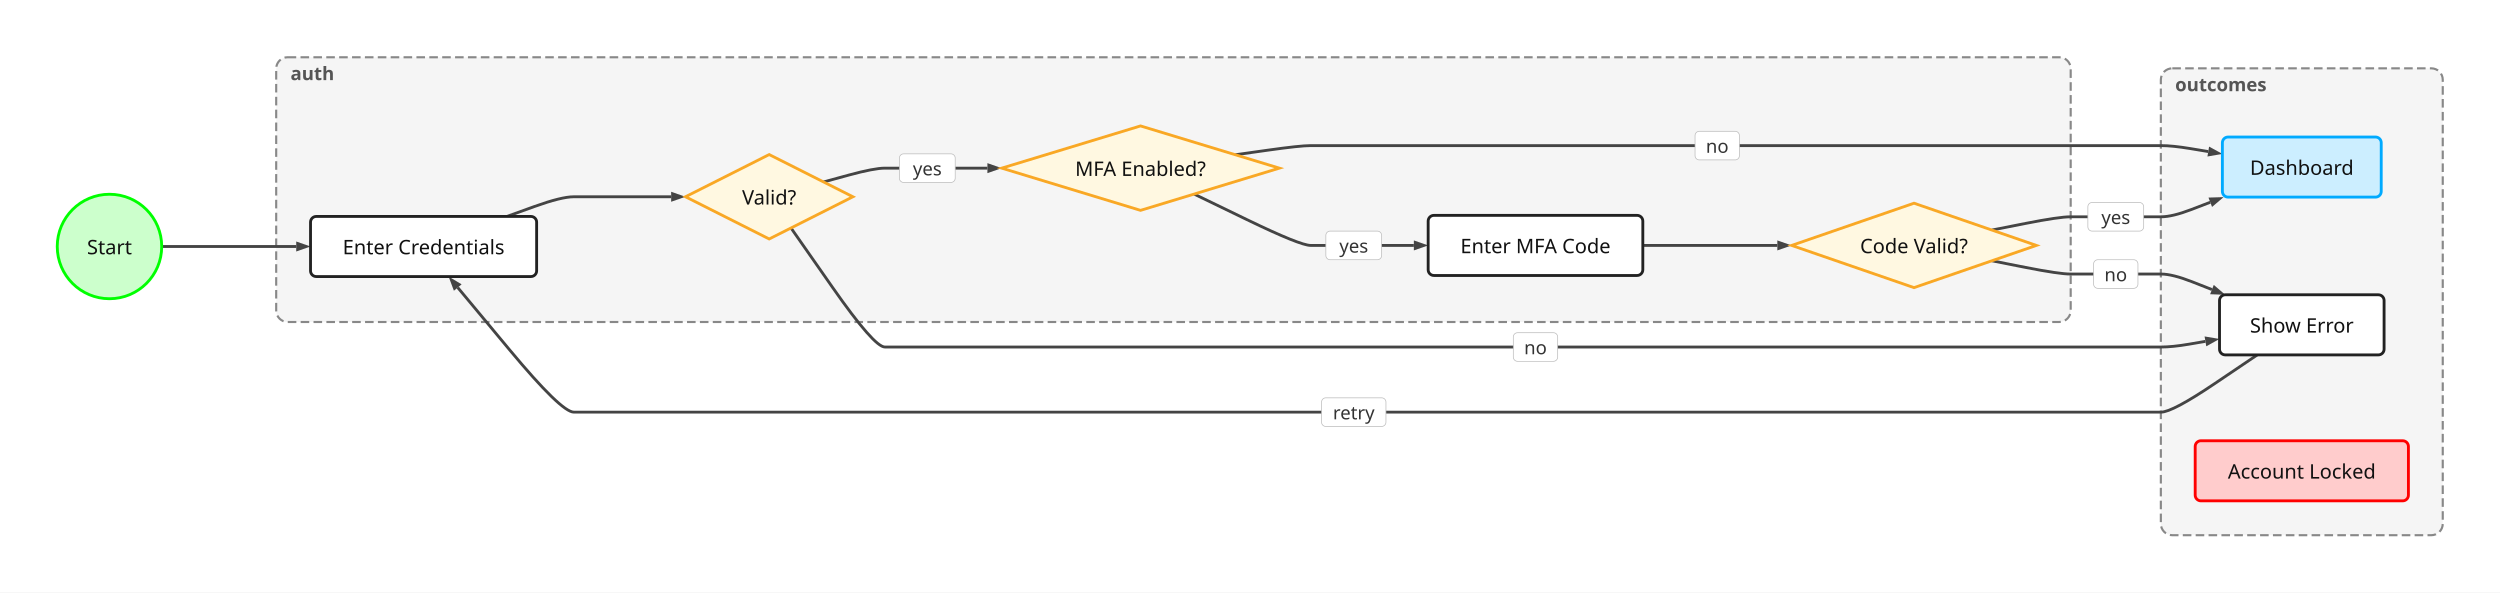
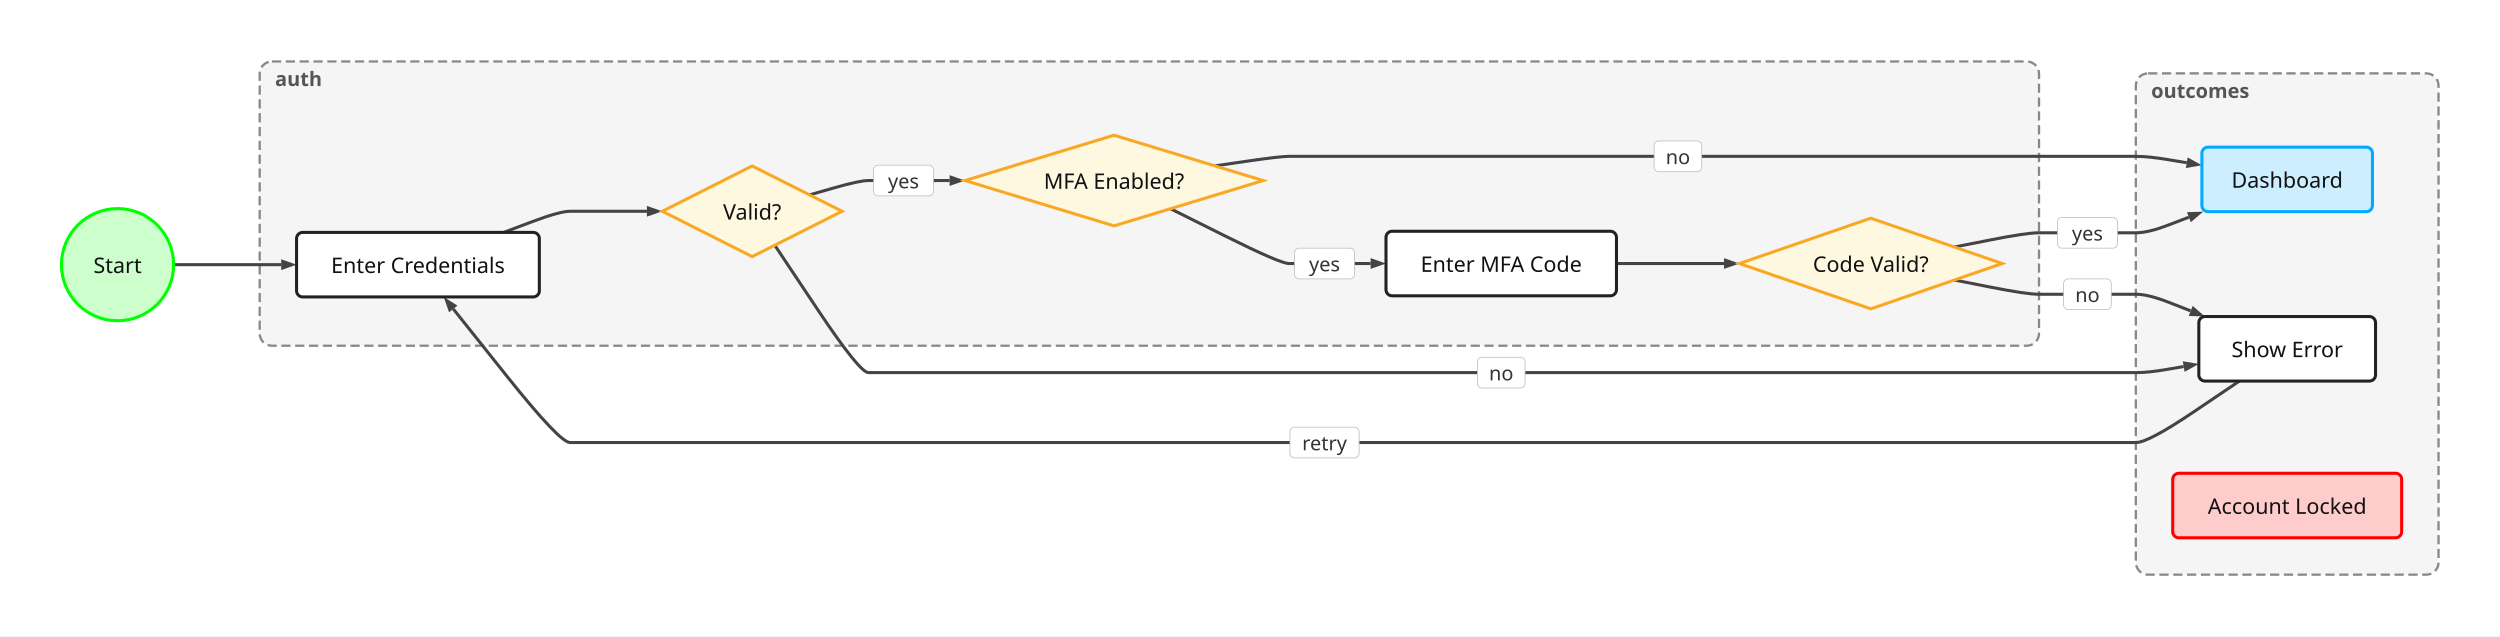
- <svg xmlns="http://www.w3.org/2000/svg" viewBox="-40 -47 1747 414" style="max-width:100%">
-   <rect x="-40" y="-47" width="1747" height="414" fill="white" />
+ <svg xmlns="http://www.w3.org/2000/svg" viewBox="-40 -47 1627 414" style="max-width:100%">
+   <rect x="-40" y="-47" width="1627" height="414" fill="white" />
  <defs>
    <marker id="glypho-53rf49-arrowhead" markerWidth="10" markerHeight="7" refX="0" refY="3.5" orient="auto" markerUnits="userSpaceOnUse">
      <polygon points="0 0, 10 3.5, 0 7" fill="#444444" />
    </marker>
    <marker id="glypho-53rf49-arrowhead-thick" markerWidth="14" markerHeight="10" refX="0" refY="5" orient="auto" markerUnits="userSpaceOnUse">
      <polygon points="0 0, 14 5, 0 10" fill="#444444" />
    </marker>
    <marker id="glypho-53rf49-arrowhead-reverse" markerWidth="10" markerHeight="7" refX="10" refY="3.5" orient="auto" markerUnits="userSpaceOnUse">
      <polygon points="10 0, 0 3.5, 10 7" fill="#444444" />
    </marker>
  </defs>
  <g>
-     <rect x="153" y="-7" width="1254" height="185" fill="#f5f5f5" fill-opacity="1" stroke="#888888" stroke-width="1.5" stroke-dasharray="6 3" rx="8" ry="8" />
-     <text x="163" y="9" fill="#555555" font-size="13" font-family="system-ui, sans-serif" font-weight="bold">auth</text>
+     <rect x="129" y="-7" width="1158" height="185" fill="#f5f5f5" fill-opacity="1" stroke="#888888" stroke-width="1.5" stroke-dasharray="6 3" rx="8" ry="8" />
+     <text x="139" y="9" fill="#555555" font-size="13" font-family="system-ui, sans-serif" font-weight="bold">auth</text>
  </g>
  <g>
-     <rect x="1470" y="0.75" width="197" height="326.25" fill="#f5f5f5" fill-opacity="1" stroke="#888888" stroke-width="1.5" stroke-dasharray="6 3" rx="8" ry="8" />
-     <text x="1480" y="16.75" fill="#555555" font-size="13" font-family="system-ui, sans-serif" font-weight="bold">outcomes</text>
+     <rect x="1350" y="0.75" width="197" height="326.25" fill="#f5f5f5" fill-opacity="1" stroke="#888888" stroke-width="1.5" stroke-dasharray="6 3" rx="8" ry="8" />
+     <text x="1360" y="16.75" fill="#555555" font-size="13" font-family="system-ui, sans-serif" font-weight="bold">outcomes</text>
  </g>
-   <path d="M 73 125.25 L 81.667 125.25 Q 90.333 125.25 99 125.25 Q 107.667 125.25 116.333 125.25 Q 125 125.25 133.667 125.25 Q 142.333 125.25 151 125.25 Q 159.667 125.25 163.333 125.25 L 167 125.25" fill="none" stroke="#444444" stroke-width="2" marker-end="url(#glypho-53rf49-arrowhead)" />
-   <path d="M 314.216 104.25 L 333.275 97.375 Q 352.333 90.5 361 90.5 Q 369.667 90.5 378.333 90.5 Q 387 90.5 395.667 90.5 Q 404.333 90.5 413 90.5 Q 421.667 90.5 425.333 90.5 L 429 90.5" fill="none" stroke="#444444" stroke-width="2" marker-end="url(#glypho-53rf49-arrowhead)" />
-   <path d="M 535.48 80.153 L 553.195 75.326 Q 570.91 70.5 578.366 70.5 Q 585.821 70.5 596.91 70.5 Q 608 70.5 619.09 70.5 Q 630.179 70.5 637.634 70.5 Q 645.09 70.5 647.545 70.5 L 650 70.5" fill="none" stroke="#444444" stroke-width="2" marker-end="url(#glypho-53rf49-arrowhead)" />
-   <path d="M 512.749 112.31 L 541.83 153.905 Q 570.91 195.5 578.366 195.5 Q 585.821 195.5 596.91 195.5 Q 608 195.5 619.09 195.5 Q 630.179 195.5 637.634 195.5 Q 645.09 195.5 701.045 195.5 Q 757 195.5 812.798 195.5 Q 868.596 195.5 875.895 195.5 Q 883.193 195.5 894.596 195.5 Q 906 195.5 917.404 195.5 Q 928.807 195.5 936.105 195.5 Q 943.404 195.5 988.202 195.5 Q 1033 195.5 1078.175 195.5 Q 1123.351 195.5 1131.026 195.5 Q 1138.701 195.5 1149.351 195.5 Q 1160 195.5 1170.649 195.5 Q 1181.299 195.5 1188.974 195.5 Q 1196.649 195.5 1247.075 195.5 Q 1297.5 195.5 1348.207 195.5 Q 1398.914 195.5 1406.871 195.5 Q 1414.828 195.5 1426.664 195.5 Q 1438.5 195.5 1450.336 195.5 Q 1462.172 195.5 1470.129 195.5 Q 1478.086 195.5 1489.615 193.524 L 1501.144 191.547" fill="none" stroke="#444444" stroke-width="2" marker-end="url(#glypho-53rf49-arrowhead)" />
-   <path d="M 823.254 61.149 L 845.925 57.95 Q 868.596 54.75 875.895 54.75 Q 883.193 54.75 894.596 54.75 Q 906 54.75 917.404 54.75 Q 928.807 54.75 936.105 54.75 Q 943.404 54.75 988.202 54.75 Q 1033 54.75 1078.175 54.75 Q 1123.351 54.75 1131.026 54.75 Q 1138.701 54.75 1149.351 54.75 Q 1160 54.75 1170.649 54.75 Q 1181.299 54.75 1188.974 54.75 Q 1196.649 54.75 1247.075 54.75 Q 1297.5 54.75 1348.207 54.75 Q 1398.914 54.75 1406.871 54.75 Q 1414.828 54.75 1426.664 54.75 Q 1438.5 54.75 1450.336 54.75 Q 1462.172 54.75 1470.129 54.75 Q 1478.086 54.75 1490.61 56.828 L 1503.135 58.906" fill="none" stroke="#444444" stroke-width="2" marker-end="url(#glypho-53rf49-arrowhead)" />
-   <path d="M 794.436 88.615 L 831.516 106.557 Q 868.596 124.5 875.895 124.5 Q 883.193 124.5 894.596 124.5 Q 906 124.5 917.404 124.5 Q 928.807 124.5 936.105 124.5 Q 943.404 124.5 945.702 124.5 L 948 124.5" fill="none" stroke="#444444" stroke-width="2" marker-end="url(#glypho-53rf49-arrowhead)" />
-   <path d="M 1108 124.5 L 1115.675 124.5 Q 1123.351 124.5 1131.026 124.5 Q 1138.701 124.5 1149.351 124.5 Q 1160 124.5 1170.649 124.5 Q 1181.299 124.5 1188.974 124.5 Q 1196.649 124.5 1199.325 124.5 L 1202 124.5" fill="none" stroke="#444444" stroke-width="2" marker-end="url(#glypho-53rf49-arrowhead)" />
-   <path d="M 1351.904 113.771 L 1375.409 109.135 Q 1398.914 104.5 1406.871 104.5 Q 1414.828 104.5 1426.664 104.5 Q 1438.5 104.5 1450.336 104.5 Q 1462.172 104.5 1470.129 104.5 Q 1478.086 104.5 1491.307 99.419 L 1504.527 94.338" fill="none" stroke="#444444" stroke-width="2" marker-end="url(#glypho-53rf49-arrowhead)" />
-   <path d="M 1351.904 135.229 L 1375.409 139.865 Q 1398.914 144.5 1406.871 144.5 Q 1414.828 144.5 1426.664 144.5 Q 1438.5 144.5 1450.336 144.5 Q 1462.172 144.5 1470.129 144.5 Q 1478.086 144.5 1491.897 149.923 L 1505.707 155.345" fill="none" stroke="#444444" stroke-width="2" marker-end="url(#glypho-53rf49-arrowhead)" />
-   <path d="M 1537.374 201 L 1507.73 221 Q 1478.086 241 1470.129 241 Q 1462.172 241 1450.336 241 Q 1438.5 241 1426.664 241 Q 1414.828 241 1406.871 241 Q 1398.914 241 1348.207 241 Q 1297.5 241 1247.075 241 Q 1196.649 241 1188.974 241 Q 1181.299 241 1170.649 241 Q 1160 241 1149.351 241 Q 1138.701 241 1131.026 241 Q 1123.351 241 1078.175 241 Q 1033 241 988.202 241 Q 943.404 241 936.105 241 Q 928.807 241 917.404 241 Q 906 241 894.596 241 Q 883.193 241 875.895 241 Q 868.596 241 812.798 241 Q 757 241 701.045 241 Q 645.09 241 637.634 241 Q 630.179 241 619.09 241 Q 608 241 596.91 241 Q 585.821 241 578.366 241 Q 570.91 241 534.205 241 Q 497.5 241 459.583 241 Q 421.667 241 413 241 Q 404.333 241 395.667 241 Q 387 241 378.333 241 Q 369.667 241 361 241 Q 352.333 241 316.104 197.468 L 279.874 153.936" fill="none" stroke="#444444" stroke-width="2" marker-end="url(#glypho-53rf49-arrowhead)" />
+   <path d="M 73 125.25 L 79.667 125.25 Q 86.333 125.25 93 125.25 Q 99.667 125.25 106.333 125.25 Q 113 125.25 119.667 125.25 Q 126.333 125.25 133 125.25 Q 139.667 125.25 141.333 125.25 L 143 125.25" fill="none" stroke="#444444" stroke-width="2" marker-end="url(#glypho-53rf49-arrowhead)" />
+   <path d="M 287.799 104.25 L 306.066 97.375 Q 324.333 90.5 331 90.5 Q 337.667 90.5 344.333 90.5 Q 351 90.5 357.667 90.5 Q 364.333 90.5 371 90.5 Q 377.667 90.5 379.333 90.5 L 381 90.5" fill="none" stroke="#444444" stroke-width="2" marker-end="url(#glypho-53rf49-arrowhead)" />
+   <path d="M 486.836 79.828 L 503.153 75.164 Q 519.47 70.5 525.204 70.5 Q 530.939 70.5 539.47 70.5 Q 548 70.5 556.53 70.5 Q 565.061 70.5 570.796 70.5 Q 576.53 70.5 577.265 70.5 L 578 70.5" fill="none" stroke="#444444" stroke-width="2" marker-end="url(#glypho-53rf49-arrowhead)" />
+   <path d="M 464.214 112.58 L 491.842 154.04 Q 519.47 195.5 525.204 195.5 Q 530.939 195.5 539.47 195.5 Q 548 195.5 556.53 195.5 Q 565.061 195.5 570.796 195.5 Q 576.53 195.5 630.765 195.5 Q 685 195.5 739.114 195.5 Q 793.228 195.5 798.842 195.5 Q 804.456 195.5 813.228 195.5 Q 822 195.5 830.772 195.5 Q 839.544 195.5 845.158 195.5 Q 850.772 195.5 893.886 195.5 Q 937 195.5 980.404 195.5 Q 1023.808 195.5 1029.712 195.5 Q 1035.616 195.5 1043.808 195.5 Q 1052 195.5 1060.192 195.5 Q 1068.384 195.5 1074.288 195.5 Q 1080.192 195.5 1128.846 195.5 Q 1177.5 195.5 1228.207 195.5 Q 1278.914 195.5 1286.871 195.5 Q 1294.828 195.5 1306.664 195.5 Q 1318.5 195.5 1330.336 195.5 Q 1342.172 195.5 1350.129 195.5 Q 1358.086 195.5 1369.615 193.524 L 1381.144 191.547" fill="none" stroke="#444444" stroke-width="2" marker-end="url(#glypho-53rf49-arrowhead)" />
+   <path d="M 750.607 60.953 L 771.917 57.851 Q 793.228 54.75 798.842 54.75 Q 804.456 54.75 813.228 54.75 Q 822 54.75 830.772 54.75 Q 839.544 54.75 845.158 54.75 Q 850.772 54.75 893.886 54.75 Q 937 54.75 980.404 54.75 Q 1023.808 54.75 1029.712 54.75 Q 1035.616 54.75 1043.808 54.75 Q 1052 54.75 1060.192 54.75 Q 1068.384 54.75 1074.288 54.75 Q 1080.192 54.75 1128.846 54.75 Q 1177.5 54.75 1228.207 54.75 Q 1278.914 54.75 1286.871 54.75 Q 1294.828 54.75 1306.664 54.75 Q 1318.5 54.75 1330.336 54.75 Q 1342.172 54.75 1350.129 54.75 Q 1358.086 54.75 1370.61 56.828 L 1383.135 58.906" fill="none" stroke="#444444" stroke-width="2" marker-end="url(#glypho-53rf49-arrowhead)" />
+   <path d="M 721.734 88.828 L 757.481 106.664 Q 793.228 124.5 798.842 124.5 Q 804.456 124.5 813.228 124.5 Q 822 124.5 830.772 124.5 Q 839.544 124.5 845.158 124.5 Q 850.772 124.5 851.386 124.5 L 852 124.5" fill="none" stroke="#444444" stroke-width="2" marker-end="url(#glypho-53rf49-arrowhead)" />
+   <path d="M 1012 124.5 L 1017.904 124.5 Q 1023.808 124.5 1029.712 124.5 Q 1035.616 124.5 1043.808 124.5 Q 1052 124.5 1060.192 124.5 Q 1068.384 124.5 1074.288 124.5 Q 1080.192 124.5 1081.096 124.5 L 1082 124.5" fill="none" stroke="#444444" stroke-width="2" marker-end="url(#glypho-53rf49-arrowhead)" />
+   <path d="M 1231.904 113.771 L 1255.409 109.135 Q 1278.914 104.5 1286.871 104.5 Q 1294.828 104.5 1306.664 104.5 Q 1318.5 104.5 1330.336 104.5 Q 1342.172 104.5 1350.129 104.5 Q 1358.086 104.5 1371.307 99.419 L 1384.527 94.338" fill="none" stroke="#444444" stroke-width="2" marker-end="url(#glypho-53rf49-arrowhead)" />
+   <path d="M 1231.904 135.229 L 1255.409 139.865 Q 1278.914 144.5 1286.871 144.5 Q 1294.828 144.5 1306.664 144.5 Q 1318.5 144.5 1330.336 144.5 Q 1342.172 144.5 1350.129 144.5 Q 1358.086 144.5 1371.897 149.923 L 1385.707 155.345" fill="none" stroke="#444444" stroke-width="2" marker-end="url(#glypho-53rf49-arrowhead)" />
+   <path d="M 1417.374 201 L 1387.73 221 Q 1358.086 241 1350.129 241 Q 1342.172 241 1330.336 241 Q 1318.5 241 1306.664 241 Q 1294.828 241 1286.871 241 Q 1278.914 241 1228.207 241 Q 1177.5 241 1128.846 241 Q 1080.192 241 1074.288 241 Q 1068.384 241 1060.192 241 Q 1052 241 1043.808 241 Q 1035.616 241 1029.712 241 Q 1023.808 241 980.404 241 Q 937 241 893.886 241 Q 850.772 241 845.158 241 Q 839.544 241 830.772 241 Q 822 241 813.228 241 Q 804.456 241 798.842 241 Q 793.228 241 739.114 241 Q 685 241 630.765 241 Q 576.53 241 570.796 241 Q 565.061 241 556.53 241 Q 548 241 539.47 241 Q 530.939 241 525.204 241 Q 519.47 241 484.485 241 Q 449.5 241 413.583 241 Q 377.667 241 371 241 Q 364.333 241 357.667 241 Q 351 241 344.333 241 Q 337.667 241 331 241 Q 324.333 241 289.66 197.534 L 254.988 154.067" fill="none" stroke="#444444" stroke-width="2" marker-end="url(#glypho-53rf49-arrowhead)" />
  <g transform="translate(0, 88.75)" data-node-id="start">
    <circle cx="36.5" cy="36.5" r="36.5" fill="#ccffcc" stroke="#00ff00" stroke-width="2" />
    <text x="36.5" y="36.5" text-anchor="middle" dominant-baseline="central" fill="#111111" font-size="14" font-family="system-ui, sans-serif">Start</text>
  </g>
-   <g transform="translate(177, 104.25)" data-node-id="login">
+   <g transform="translate(153, 104.25)" data-node-id="login">
    <rect x="0" y="0" width="158" height="42" rx="4" ry="4" fill="#ffffff" stroke="#222222" stroke-width="2" />
    <text x="79" y="21" text-anchor="middle" dominant-baseline="central" fill="#111111" font-size="14" font-family="system-ui, sans-serif">Enter Credentials</text>
  </g>
-   <g transform="translate(439, 61)" data-node-id="validate">
+   <g transform="translate(391, 61)" data-node-id="validate">
    <polygon points="58.5,0 117,29.5 58.5,59 0,29.5" fill="#fff8e1" stroke="#f9a825" stroke-width="2" />
    <text x="58.5" y="29.5" text-anchor="middle" dominant-baseline="central" fill="#111111" font-size="14" font-family="system-ui, sans-serif">Valid?</text>
  </g>
-   <g transform="translate(660, 41)" data-node-id="mfa">
+   <g transform="translate(588, 41)" data-node-id="mfa">
    <polygon points="97,0 194,29.5 97,59 0,29.5" fill="#fff8e1" stroke="#f9a825" stroke-width="2" />
    <text x="97" y="29.5" text-anchor="middle" dominant-baseline="central" fill="#111111" font-size="14" font-family="system-ui, sans-serif">MFA Enabled?</text>
  </g>
-   <g transform="translate(958, 103.5)" data-node-id="verify">
+   <g transform="translate(862, 103.5)" data-node-id="verify">
    <rect x="0" y="0" width="150" height="42" rx="4" ry="4" fill="#ffffff" stroke="#222222" stroke-width="2" />
    <text x="75" y="21" text-anchor="middle" dominant-baseline="central" fill="#111111" font-size="14" font-family="system-ui, sans-serif">Enter MFA Code</text>
  </g>
-   <g transform="translate(1212, 95)" data-node-id="mfa_check">
+   <g transform="translate(1092, 95)" data-node-id="mfa_check">
    <polygon points="85.5,0 171,29.5 85.5,59 0,29.5" fill="#fff8e1" stroke="#f9a825" stroke-width="2" />
    <text x="85.5" y="29.5" text-anchor="middle" dominant-baseline="central" fill="#111111" font-size="14" font-family="system-ui, sans-serif">Code Valid?</text>
  </g>
-   <g transform="translate(1513, 48.75)" data-node-id="dashboard">
+   <g transform="translate(1393, 48.75)" data-node-id="dashboard">
    <rect x="0" y="0" width="111" height="42" rx="4" ry="4" fill="#cceeff" stroke="#00aaff" stroke-width="2" />
    <text x="55.5" y="21" text-anchor="middle" dominant-baseline="central" fill="#111111" font-size="14" font-family="system-ui, sans-serif">Dashboard</text>
  </g>
-   <g transform="translate(1511, 159)" data-node-id="retry">
+   <g transform="translate(1391, 159)" data-node-id="retry">
    <rect x="0" y="0" width="115" height="42" rx="4" ry="4" fill="#ffffff" stroke="#222222" stroke-width="2" />
    <text x="57.5" y="21" text-anchor="middle" dominant-baseline="central" fill="#111111" font-size="14" font-family="system-ui, sans-serif">Show Error</text>
  </g>
-   <g transform="translate(1494, 261)" data-node-id="lockout">
+   <g transform="translate(1374, 261)" data-node-id="lockout">
    <rect x="0" y="0" width="149" height="42" rx="4" ry="4" fill="#ffcccc" stroke="#ff0000" stroke-width="2" />
    <text x="74.5" y="21" text-anchor="middle" dominant-baseline="central" fill="#111111" font-size="14" font-family="system-ui, sans-serif">Account Locked</text>
  </g>
-   <g transform="translate(608, 70.5)">
+   <g transform="translate(548, 70.5)">
    <rect x="-19.5" y="-10" width="39" height="20" fill="white" stroke="#bbb" stroke-width="0.5" rx="3" />
    <text y="0" text-anchor="middle" dominant-baseline="central" fill="#333333" font-size="13" font-family="system-ui, sans-serif">yes</text>
  </g>
-   <g transform="translate(1033, 195.5)">
+   <g transform="translate(937, 195.5)">
    <rect x="-15.5" y="-10" width="31" height="20" fill="white" stroke="#bbb" stroke-width="0.5" rx="3" />
    <text y="0" text-anchor="middle" dominant-baseline="central" fill="#333333" font-size="13" font-family="system-ui, sans-serif">no</text>
  </g>
-   <g transform="translate(1160, 54.75)">
+   <g transform="translate(1052, 54.75)">
    <rect x="-15.5" y="-10" width="31" height="20" fill="white" stroke="#bbb" stroke-width="0.5" rx="3" />
    <text y="0" text-anchor="middle" dominant-baseline="central" fill="#333333" font-size="13" font-family="system-ui, sans-serif">no</text>
  </g>
-   <g transform="translate(906, 124.5)">
+   <g transform="translate(822, 124.5)">
    <rect x="-19.5" y="-10" width="39" height="20" fill="white" stroke="#bbb" stroke-width="0.5" rx="3" />
    <text y="0" text-anchor="middle" dominant-baseline="central" fill="#333333" font-size="13" font-family="system-ui, sans-serif">yes</text>
  </g>
-   <g transform="translate(1438.5, 104.5)">
+   <g transform="translate(1318.5, 104.5)">
    <rect x="-19.5" y="-10" width="39" height="20" fill="white" stroke="#bbb" stroke-width="0.5" rx="3" />
    <text y="0" text-anchor="middle" dominant-baseline="central" fill="#333333" font-size="13" font-family="system-ui, sans-serif">yes</text>
  </g>
-   <g transform="translate(1438.5, 144.5)">
+   <g transform="translate(1318.5, 144.5)">
    <rect x="-15.5" y="-10" width="31" height="20" fill="white" stroke="#bbb" stroke-width="0.5" rx="3" />
    <text y="0" text-anchor="middle" dominant-baseline="central" fill="#333333" font-size="13" font-family="system-ui, sans-serif">no</text>
  </g>
-   <g transform="translate(906, 241)">
+   <g transform="translate(822, 241)">
    <rect x="-22.5" y="-10" width="45" height="20" fill="white" stroke="#bbb" stroke-width="0.5" rx="3" />
    <text y="0" text-anchor="middle" dominant-baseline="central" fill="#333333" font-size="13" font-family="system-ui, sans-serif">retry</text>
  </g>
</svg>
